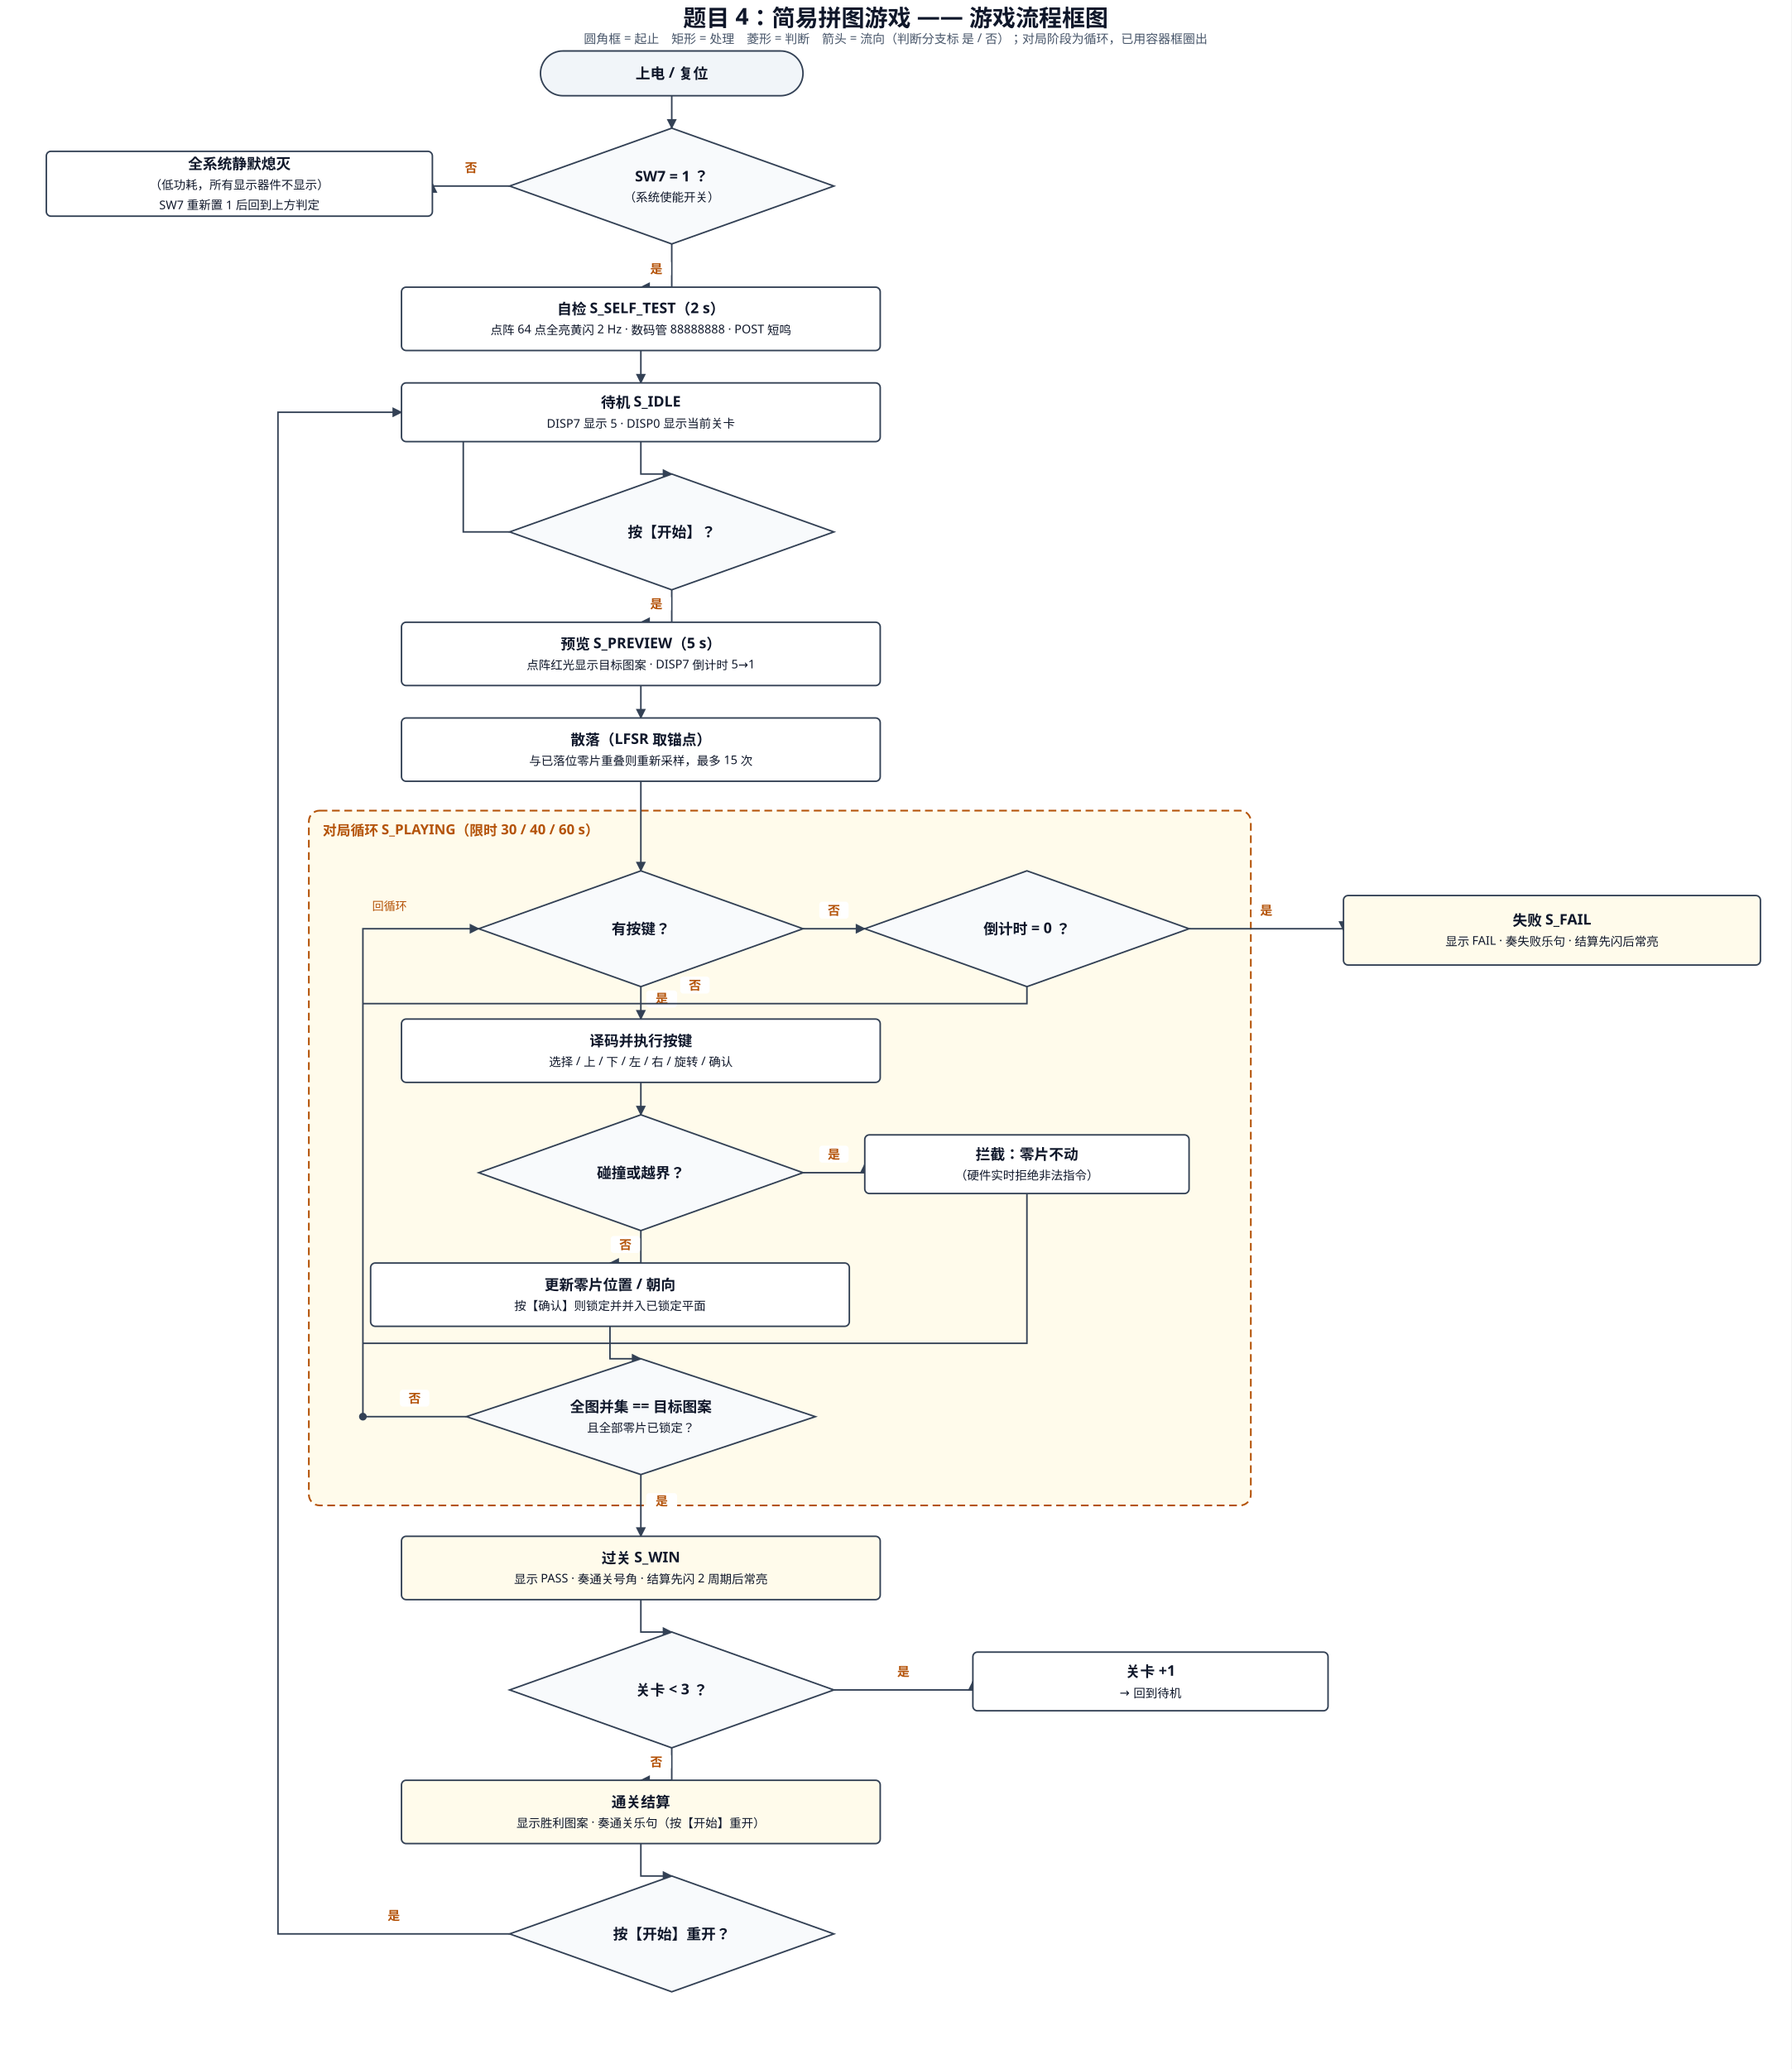
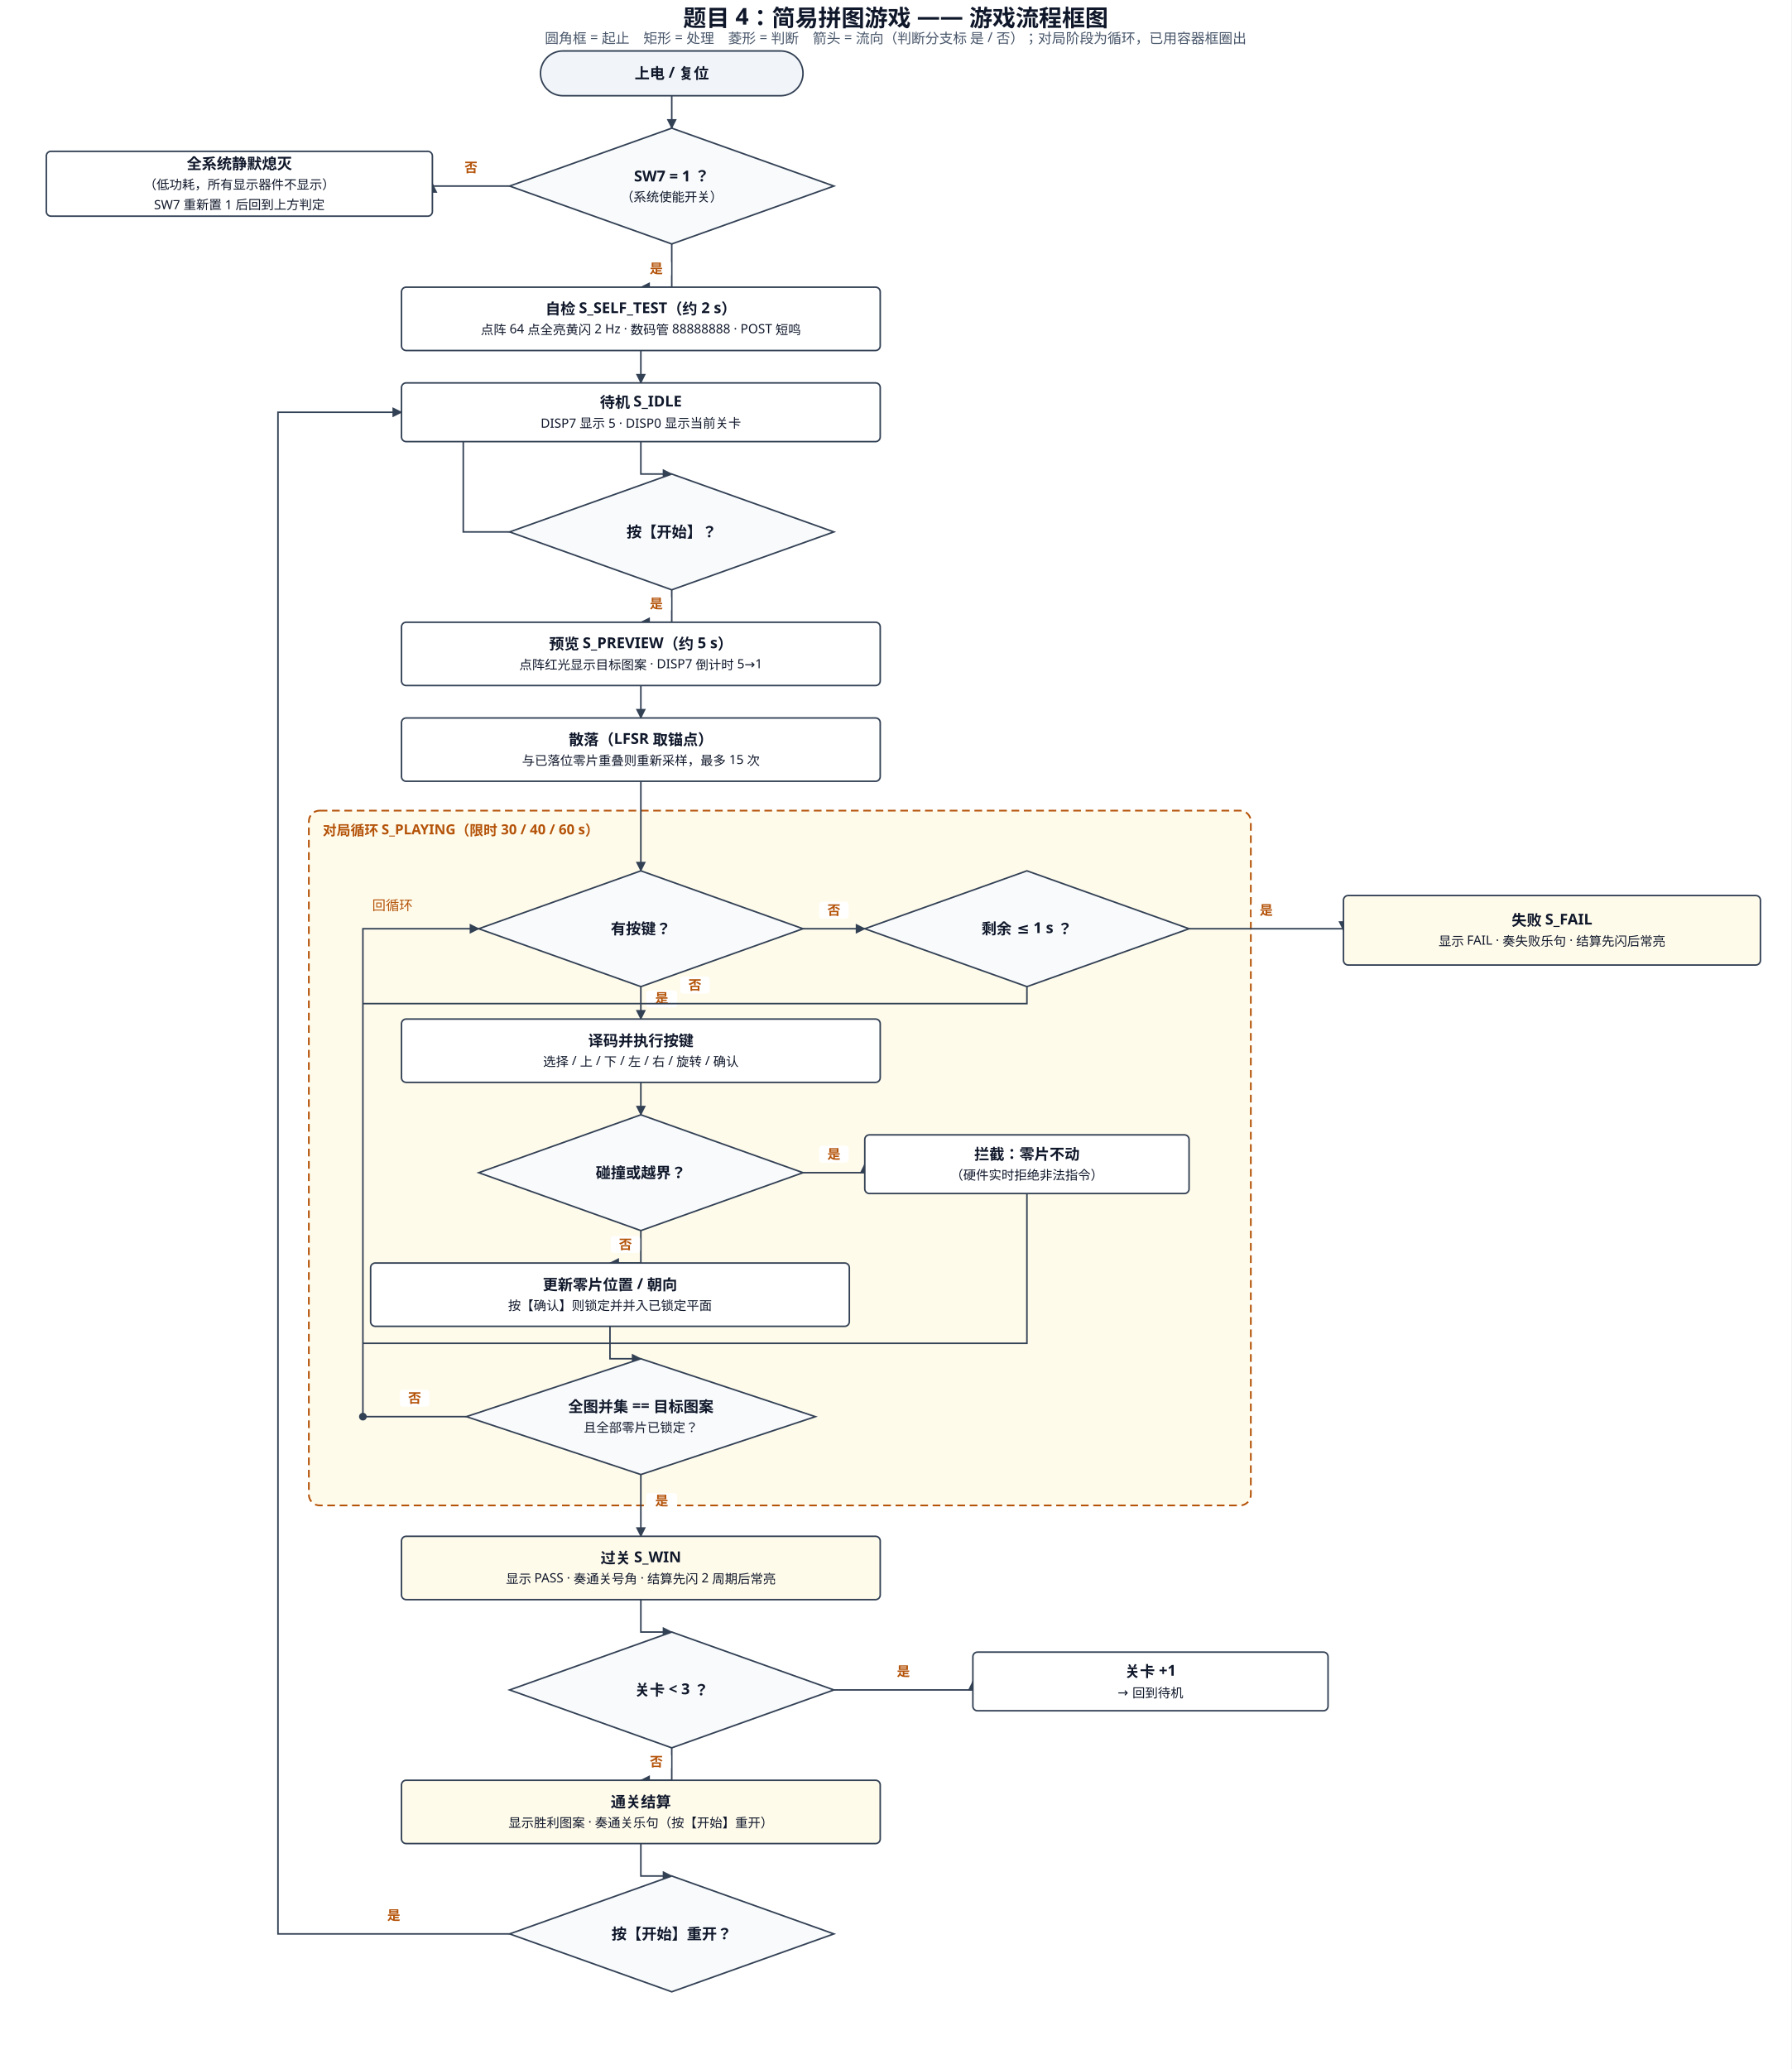
<svg xmlns="http://www.w3.org/2000/svg" width="2320" height="2680" viewBox="0 0 2320 2680">
  <defs>
    <marker id="ar" viewBox="0 0 10 10" refX="9" refY="5" markerWidth="6.5" markerHeight="6.5" orient="auto-start-reverse">
      <path d="M 0 0 L 10 5 L 0 10 z" fill="#334155" />
    </marker>
  </defs>
  <rect width="2320" height="2680" fill="#ffffff" />
  <text x="1160" y="34" font-family="Microsoft YaHei, SimSun, sans-serif" font-size="30" font-weight="bold" fill="#0f172a" text-anchor="middle">题目 4：简易拼图游戏 —— 游戏流程框图</text>
-   <text x="1160" y="56" font-family="Microsoft YaHei, SimSun, sans-serif" font-size="16" fill="#475569" text-anchor="middle">圆角框 = 起止　矩形 = 处理　菱形 = 判断　箭头 = 流向（判断分支标 是 / 否）；对局阶段为循环，已用容器框圈出</text>
+   <text x="1160" y="56" font-family="Microsoft YaHei, SimSun, sans-serif" font-size="18" fill="#475569" text-anchor="middle">圆角框 = 起止　矩形 = 处理　菱形 = 判断　箭头 = 流向（判断分支标 是 / 否）；对局阶段为循环，已用容器框圈出</text>
  <rect x="400" y="1050" width="1220" height="900" rx="14" fill="#fffbeb" stroke="#b45309" stroke-width="2.2" stroke-dasharray="10 6" />
  <text x="418" y="1082" font-family="Microsoft YaHei, SimSun, sans-serif" font-size="18" font-weight="bold" fill="#b45309">对局循环  S_PLAYING（限时 30 / 40 / 60 s）</text>
  <path d="M 870.0 124.0 L 870.0 166.0" fill="none" stroke="#334155" stroke-width="2" marker-end="url(#ar)" />
  <path d="M 660.0 241.0 L 560.0 241.0 L 560.0 238.0" fill="none" stroke="#334155" stroke-width="2" marker-end="url(#ar)" />
  <rect x="591.0" y="206.0" width="38" height="22" rx="4" fill="#ffffff" />
-   <text x="610.0" y="223.0" font-family="Microsoft YaHei, SimSun, sans-serif" font-size="16" font-weight="bold" fill="#b45309" text-anchor="middle">否</text>
+   <text x="610.0" y="223.0" font-family="Microsoft YaHei, SimSun, sans-serif" font-size="17" font-weight="bold" fill="#b45309" text-anchor="middle">否</text>
  <path d="M 870.0 316.0 L 870.0 372.0 L 830.0 372.0" fill="none" stroke="#334155" stroke-width="2" marker-end="url(#ar)" />
  <rect x="831.0" y="337.0" width="38" height="22" rx="4" fill="#ffffff" />
-   <text x="850.0" y="354.0" font-family="Microsoft YaHei, SimSun, sans-serif" font-size="16" font-weight="bold" fill="#b45309" text-anchor="middle">是</text>
+   <text x="850.0" y="354.0" font-family="Microsoft YaHei, SimSun, sans-serif" font-size="17" font-weight="bold" fill="#b45309" text-anchor="middle">是</text>
  <path d="M 830.0 454.0 L 830.0 496.0" fill="none" stroke="#334155" stroke-width="2" marker-end="url(#ar)" />
  <path d="M 830.0 572.0 L 830.0 614.0 L 870.0 614.0" fill="none" stroke="#334155" stroke-width="2" marker-end="url(#ar)" />
  <path d="M 660.0 689.0 L 600.0 689.0 L 600.0 534.0 L 520.0 534.0" fill="none" stroke="#334155" stroke-width="2" marker-end="url(#ar)" />
  <rect x="541.0" y="499.0" width="38" height="22" rx="4" fill="#ffffff" />
-   <text x="560.0" y="516.0" font-family="Microsoft YaHei, SimSun, sans-serif" font-size="16" font-weight="bold" fill="#b45309" text-anchor="middle">否</text>
+   <text x="560.0" y="516.0" font-family="Microsoft YaHei, SimSun, sans-serif" font-size="17" font-weight="bold" fill="#b45309" text-anchor="middle">否</text>
  <path d="M 870.0 764.0 L 870.0 806.0 L 830.0 806.0" fill="none" stroke="#334155" stroke-width="2" marker-end="url(#ar)" />
  <rect x="831.0" y="771.0" width="38" height="22" rx="4" fill="#ffffff" />
-   <text x="850.0" y="788.0" font-family="Microsoft YaHei, SimSun, sans-serif" font-size="16" font-weight="bold" fill="#b45309" text-anchor="middle">是</text>
+   <text x="850.0" y="788.0" font-family="Microsoft YaHei, SimSun, sans-serif" font-size="17" font-weight="bold" fill="#b45309" text-anchor="middle">是</text>
  <path d="M 830.0 888.0 L 830.0 930.0" fill="none" stroke="#334155" stroke-width="2" marker-end="url(#ar)" />
  <path d="M 830.0 1012.0 L 830.0 1128.0" fill="none" stroke="#334155" stroke-width="2" marker-end="url(#ar)" />
  <path d="M 1040.0 1203.0 L 1120.0 1203.0" fill="none" stroke="#334155" stroke-width="2" marker-end="url(#ar)" />
  <rect x="1061.0" y="1168.0" width="38" height="22" rx="4" fill="#ffffff" />
-   <text x="1080.0" y="1185.0" font-family="Microsoft YaHei, SimSun, sans-serif" font-size="16" font-weight="bold" fill="#b45309" text-anchor="middle">否</text>
+   <text x="1080.0" y="1185.0" font-family="Microsoft YaHei, SimSun, sans-serif" font-size="17" font-weight="bold" fill="#b45309" text-anchor="middle">否</text>
  <path d="M 1540.0 1203.0 L 1740.0 1203.0 L 1740.0 1205.0" fill="none" stroke="#334155" stroke-width="2" marker-end="url(#ar)" />
  <rect x="1621.0" y="1168.0" width="38" height="22" rx="4" fill="#ffffff" />
-   <text x="1640.0" y="1185.0" font-family="Microsoft YaHei, SimSun, sans-serif" font-size="16" font-weight="bold" fill="#b45309" text-anchor="middle">是</text>
+   <text x="1640.0" y="1185.0" font-family="Microsoft YaHei, SimSun, sans-serif" font-size="17" font-weight="bold" fill="#b45309" text-anchor="middle">是</text>
  <path d="M 830.0 1278.0 L 830.0 1320.0" fill="none" stroke="#334155" stroke-width="2" marker-end="url(#ar)" />
  <rect x="837.0" y="1283.0" width="40" height="22" rx="4" fill="#ffffff" />
-   <text x="857.0" y="1299.0" font-family="Microsoft YaHei, SimSun, sans-serif" font-size="16" font-weight="bold" fill="#b45309" text-anchor="middle">是</text>
+   <text x="857.0" y="1299.0" font-family="Microsoft YaHei, SimSun, sans-serif" font-size="17" font-weight="bold" fill="#b45309" text-anchor="middle">是</text>
  <path d="M 830.0 1402.0 L 830.0 1444.0" fill="none" stroke="#334155" stroke-width="2" marker-end="url(#ar)" />
  <path d="M 1040.0 1519.0 L 1120.0 1519.0 L 1120.0 1508.0" fill="none" stroke="#334155" stroke-width="2" marker-end="url(#ar)" />
  <rect x="1061.0" y="1484.0" width="38" height="22" rx="4" fill="#ffffff" />
-   <text x="1080.0" y="1501.0" font-family="Microsoft YaHei, SimSun, sans-serif" font-size="16" font-weight="bold" fill="#b45309" text-anchor="middle">是</text>
+   <text x="1080.0" y="1501.0" font-family="Microsoft YaHei, SimSun, sans-serif" font-size="17" font-weight="bold" fill="#b45309" text-anchor="middle">是</text>
  <path d="M 1330.0 1546.0 L 1330.0 1740.0 L 470.0 1740.0" fill="none" stroke="#334155" stroke-width="2" />
  <path d="M 1330.0 1278.0 L 1330.0 1300.0 L 470.0 1300.0" fill="none" stroke="#334155" stroke-width="2" />
  <rect x="881.0" y="1265.0" width="38" height="22" rx="4" fill="#ffffff" />
-   <text x="900.0" y="1282.0" font-family="Microsoft YaHei, SimSun, sans-serif" font-size="16" font-weight="bold" fill="#b45309" text-anchor="middle">否</text>
+   <text x="900.0" y="1282.0" font-family="Microsoft YaHei, SimSun, sans-serif" font-size="17" font-weight="bold" fill="#b45309" text-anchor="middle">否</text>
  <path d="M 830.0 1594.0 L 830.0 1636.0 L 790.0 1636.0" fill="none" stroke="#334155" stroke-width="2" marker-end="url(#ar)" />
  <rect x="791.0" y="1601.0" width="38" height="22" rx="4" fill="#ffffff" />
-   <text x="810.0" y="1618.0" font-family="Microsoft YaHei, SimSun, sans-serif" font-size="16" font-weight="bold" fill="#b45309" text-anchor="middle">否</text>
+   <text x="810.0" y="1618.0" font-family="Microsoft YaHei, SimSun, sans-serif" font-size="17" font-weight="bold" fill="#b45309" text-anchor="middle">否</text>
  <path d="M 790.0 1718.0 L 790.0 1760.0 L 830.0 1760.0" fill="none" stroke="#334155" stroke-width="2" marker-end="url(#ar)" />
  <path d="M 604.0 1835.0 L 470.0 1835.0 L 470.0 1835.0" fill="none" stroke="#334155" stroke-width="2" />
  <rect x="518.0" y="1800.0" width="38" height="22" rx="4" fill="#ffffff" />
-   <text x="537.0" y="1817.0" font-family="Microsoft YaHei, SimSun, sans-serif" font-size="16" font-weight="bold" fill="#b45309" text-anchor="middle">否</text>
+   <text x="537.0" y="1817.0" font-family="Microsoft YaHei, SimSun, sans-serif" font-size="17" font-weight="bold" fill="#b45309" text-anchor="middle">否</text>
  <path d="M 830.0 1910.0 L 830.0 1990.0" fill="none" stroke="#334155" stroke-width="2" marker-end="url(#ar)" />
  <rect x="837.0" y="1934.0" width="40" height="22" rx="4" fill="#ffffff" />
-   <text x="857.0" y="1950.0" font-family="Microsoft YaHei, SimSun, sans-serif" font-size="16" font-weight="bold" fill="#b45309" text-anchor="middle">是</text>
+   <text x="857.0" y="1950.0" font-family="Microsoft YaHei, SimSun, sans-serif" font-size="17" font-weight="bold" fill="#b45309" text-anchor="middle">是</text>
  <path d="M 830.0 2072.0 L 830.0 2114.0 L 870.0 2114.0" fill="none" stroke="#334155" stroke-width="2" marker-end="url(#ar)" />
  <path d="M 1080.0 2189.0 L 1260.0 2189.0 L 1260.0 2178.0" fill="none" stroke="#334155" stroke-width="2" marker-end="url(#ar)" />
  <rect x="1151.0" y="2154.0" width="38" height="22" rx="4" fill="#ffffff" />
-   <text x="1170.0" y="2171.0" font-family="Microsoft YaHei, SimSun, sans-serif" font-size="16" font-weight="bold" fill="#b45309" text-anchor="middle">是</text>
+   <text x="1170.0" y="2171.0" font-family="Microsoft YaHei, SimSun, sans-serif" font-size="17" font-weight="bold" fill="#b45309" text-anchor="middle">是</text>
  <path d="M 870.0 2264.0 L 870.0 2306.0 L 830.0 2306.0" fill="none" stroke="#334155" stroke-width="2" marker-end="url(#ar)" />
  <rect x="831.0" y="2271.0" width="38" height="22" rx="4" fill="#ffffff" />
-   <text x="850.0" y="2288.0" font-family="Microsoft YaHei, SimSun, sans-serif" font-size="16" font-weight="bold" fill="#b45309" text-anchor="middle">否</text>
+   <text x="850.0" y="2288.0" font-family="Microsoft YaHei, SimSun, sans-serif" font-size="17" font-weight="bold" fill="#b45309" text-anchor="middle">否</text>
  <path d="M 830.0 2388.0 L 830.0 2430.0 L 870.0 2430.0" fill="none" stroke="#334155" stroke-width="2" marker-end="url(#ar)" />
  <path d="M 660.0 2505.0 L 360.0 2505.0 L 360.0 534.0 L 520.0 534.0" fill="none" stroke="#334155" stroke-width="2" marker-end="url(#ar)" />
  <rect x="491.0" y="2470.0" width="38" height="22" rx="4" fill="#ffffff" />
-   <text x="510.0" y="2487.0" font-family="Microsoft YaHei, SimSun, sans-serif" font-size="16" font-weight="bold" fill="#b45309" text-anchor="middle">是</text>
+   <text x="510.0" y="2487.0" font-family="Microsoft YaHei, SimSun, sans-serif" font-size="17" font-weight="bold" fill="#b45309" text-anchor="middle">是</text>
  <path d="M 470.0 1835 L 470.0 1203.0 L 620.0 1203.0" fill="none" stroke="#334155" stroke-width="2" marker-end="url(#ar)" />
  <circle cx="470.0" cy="1835" r="5" fill="#334155" />
-   <text x="482.0" y="1179.0" font-family="Microsoft YaHei, SimSun, sans-serif" font-size="15" fill="#b45309" text-anchor="start">回循环</text>
+   <text x="482.0" y="1179.0" font-family="Microsoft YaHei, SimSun, sans-serif" font-size="17.5" fill="#b45309" text-anchor="start">回循环</text>
  <rect x="700" y="66" width="340" height="58" rx="29" fill="#f1f5f9" stroke="#334155" stroke-width="2" />
-   <text x="870.0" y="102.0" font-family="Microsoft YaHei, SimSun, sans-serif" font-size="19" font-weight="bold" fill="#0f172a" text-anchor="middle">上电 / 复位</text>
+   <text x="870.0" y="102.0" font-family="Microsoft YaHei, SimSun, sans-serif" font-size="19.5" font-weight="bold" fill="#0f172a" text-anchor="middle">上电 / 复位</text>
  <polygon points="870,166 1080,241 870,316 660,241" fill="#f8fafc" stroke="#334155" stroke-width="2" />
-   <text x="870.0" y="235.0" font-family="Microsoft YaHei, SimSun, sans-serif" font-size="19" font-weight="bold" fill="#0f172a" text-anchor="middle">SW7 = 1 ？</text>
-   <text x="870.0" y="261.0" font-family="Microsoft YaHei, SimSun, sans-serif" font-size="15.5" fill="#0f172a" text-anchor="middle">（系统使能开关）</text>
+   <text x="870.0" y="235.0" font-family="Microsoft YaHei, SimSun, sans-serif" font-size="19.5" font-weight="bold" fill="#0f172a" text-anchor="middle">SW7 = 1 ？</text>
+   <text x="870.0" y="261.0" font-family="Microsoft YaHei, SimSun, sans-serif" font-size="16.5" fill="#0f172a" text-anchor="middle">（系统使能开关）</text>
  <rect x="60" y="196" width="500" height="84" rx="6" fill="#ffffff" stroke="#334155" stroke-width="2" />
-   <text x="310.0" y="219.0" font-family="Microsoft YaHei, SimSun, sans-serif" font-size="19" font-weight="bold" fill="#0f172a" text-anchor="middle">全系统静默熄灭</text>
-   <text x="310.0" y="245.0" font-family="Microsoft YaHei, SimSun, sans-serif" font-size="15.5" fill="#0f172a" text-anchor="middle">（低功耗，所有显示器件不显示）</text>
-   <text x="310.0" y="271.0" font-family="Microsoft YaHei, SimSun, sans-serif" font-size="15.5" fill="#0f172a" text-anchor="middle">SW7 重新置 1 后回到上方判定</text>
+   <text x="310.0" y="219.0" font-family="Microsoft YaHei, SimSun, sans-serif" font-size="19.5" font-weight="bold" fill="#0f172a" text-anchor="middle">全系统静默熄灭</text>
+   <text x="310.0" y="245.0" font-family="Microsoft YaHei, SimSun, sans-serif" font-size="16.5" fill="#0f172a" text-anchor="middle">（低功耗，所有显示器件不显示）</text>
+   <text x="310.0" y="271.0" font-family="Microsoft YaHei, SimSun, sans-serif" font-size="16.5" fill="#0f172a" text-anchor="middle">SW7 重新置 1 后回到上方判定</text>
  <rect x="520" y="372" width="620" height="82" rx="6" fill="#ffffff" stroke="#334155" stroke-width="2" />
-   <text x="830.0" y="407.0" font-family="Microsoft YaHei, SimSun, sans-serif" font-size="19" font-weight="bold" fill="#0f172a" text-anchor="middle">自检 S_SELF_TEST（2 s）</text>
-   <text x="830.0" y="433.0" font-family="Microsoft YaHei, SimSun, sans-serif" font-size="15.5" fill="#0f172a" text-anchor="middle">点阵 64 点全亮黄闪 2 Hz · 数码管 88888888 · POST 短鸣</text>
+   <text x="830.0" y="407.0" font-family="Microsoft YaHei, SimSun, sans-serif" font-size="19.5" font-weight="bold" fill="#0f172a" text-anchor="middle">自检 S_SELF_TEST（约 2 s）</text>
+   <text x="830.0" y="433.0" font-family="Microsoft YaHei, SimSun, sans-serif" font-size="16.5" fill="#0f172a" text-anchor="middle">点阵 64 点全亮黄闪 2 Hz · 数码管 88888888 · POST 短鸣</text>
  <rect x="520" y="496" width="620" height="76" rx="6" fill="#ffffff" stroke="#334155" stroke-width="2" />
-   <text x="830.0" y="528.0" font-family="Microsoft YaHei, SimSun, sans-serif" font-size="19" font-weight="bold" fill="#0f172a" text-anchor="middle">待机 S_IDLE</text>
-   <text x="830.0" y="554.0" font-family="Microsoft YaHei, SimSun, sans-serif" font-size="15.5" fill="#0f172a" text-anchor="middle">DISP7 显示 5 · DISP0 显示当前关卡</text>
+   <text x="830.0" y="528.0" font-family="Microsoft YaHei, SimSun, sans-serif" font-size="19.5" font-weight="bold" fill="#0f172a" text-anchor="middle">待机 S_IDLE</text>
+   <text x="830.0" y="554.0" font-family="Microsoft YaHei, SimSun, sans-serif" font-size="16.5" fill="#0f172a" text-anchor="middle">DISP7 显示 5 · DISP0 显示当前关卡</text>
  <polygon points="870,614 1080,689 870,764 660,689" fill="#f8fafc" stroke="#334155" stroke-width="2" />
-   <text x="870.0" y="696.0" font-family="Microsoft YaHei, SimSun, sans-serif" font-size="19" font-weight="bold" fill="#0f172a" text-anchor="middle">按【开始】？</text>
+   <text x="870.0" y="696.0" font-family="Microsoft YaHei, SimSun, sans-serif" font-size="19.5" font-weight="bold" fill="#0f172a" text-anchor="middle">按【开始】？</text>
  <rect x="520" y="806" width="620" height="82" rx="6" fill="#ffffff" stroke="#334155" stroke-width="2" />
-   <text x="830.0" y="841.0" font-family="Microsoft YaHei, SimSun, sans-serif" font-size="19" font-weight="bold" fill="#0f172a" text-anchor="middle">预览 S_PREVIEW（5 s）</text>
-   <text x="830.0" y="867.0" font-family="Microsoft YaHei, SimSun, sans-serif" font-size="15.5" fill="#0f172a" text-anchor="middle">点阵红光显示目标图案 · DISP7 倒计时 5→1</text>
+   <text x="830.0" y="841.0" font-family="Microsoft YaHei, SimSun, sans-serif" font-size="19.5" font-weight="bold" fill="#0f172a" text-anchor="middle">预览 S_PREVIEW（约 5 s）</text>
+   <text x="830.0" y="867.0" font-family="Microsoft YaHei, SimSun, sans-serif" font-size="16.5" fill="#0f172a" text-anchor="middle">点阵红光显示目标图案 · DISP7 倒计时 5→1</text>
  <rect x="520" y="930" width="620" height="82" rx="6" fill="#ffffff" stroke="#334155" stroke-width="2" />
-   <text x="830.0" y="965.0" font-family="Microsoft YaHei, SimSun, sans-serif" font-size="19" font-weight="bold" fill="#0f172a" text-anchor="middle">散落（LFSR 取锚点）</text>
-   <text x="830.0" y="991.0" font-family="Microsoft YaHei, SimSun, sans-serif" font-size="15.5" fill="#0f172a" text-anchor="middle">与已落位零片重叠则重新采样，最多 15 次</text>
+   <text x="830.0" y="965.0" font-family="Microsoft YaHei, SimSun, sans-serif" font-size="19.5" font-weight="bold" fill="#0f172a" text-anchor="middle">散落（LFSR 取锚点）</text>
+   <text x="830.0" y="991.0" font-family="Microsoft YaHei, SimSun, sans-serif" font-size="16.5" fill="#0f172a" text-anchor="middle">与已落位零片重叠则重新采样，最多 15 次</text>
  <polygon points="830,1128 1040,1203 830,1278 620,1203" fill="#f8fafc" stroke="#334155" stroke-width="2" />
-   <text x="830.0" y="1210.0" font-family="Microsoft YaHei, SimSun, sans-serif" font-size="19" font-weight="bold" fill="#0f172a" text-anchor="middle">有按键？</text>
+   <text x="830.0" y="1210.0" font-family="Microsoft YaHei, SimSun, sans-serif" font-size="19.5" font-weight="bold" fill="#0f172a" text-anchor="middle">有按键？</text>
  <polygon points="1330,1128 1540,1203 1330,1278 1120,1203" fill="#f8fafc" stroke="#334155" stroke-width="2" />
-   <text x="1330.0" y="1210.0" font-family="Microsoft YaHei, SimSun, sans-serif" font-size="19" font-weight="bold" fill="#0f172a" text-anchor="middle">倒计时 = 0 ？</text>
+   <text x="1330.0" y="1210.0" font-family="Microsoft YaHei, SimSun, sans-serif" font-size="19.5" font-weight="bold" fill="#0f172a" text-anchor="middle">剩余 ≤ 1 s ？</text>
  <rect x="520" y="1320" width="620" height="82" rx="6" fill="#ffffff" stroke="#334155" stroke-width="2" />
-   <text x="830.0" y="1355.0" font-family="Microsoft YaHei, SimSun, sans-serif" font-size="19" font-weight="bold" fill="#0f172a" text-anchor="middle">译码并执行按键</text>
-   <text x="830.0" y="1381.0" font-family="Microsoft YaHei, SimSun, sans-serif" font-size="15.5" fill="#0f172a" text-anchor="middle">选择 / 上 / 下 / 左 / 右 / 旋转 / 确认</text>
+   <text x="830.0" y="1355.0" font-family="Microsoft YaHei, SimSun, sans-serif" font-size="19.5" font-weight="bold" fill="#0f172a" text-anchor="middle">译码并执行按键</text>
+   <text x="830.0" y="1381.0" font-family="Microsoft YaHei, SimSun, sans-serif" font-size="16.5" fill="#0f172a" text-anchor="middle">选择 / 上 / 下 / 左 / 右 / 旋转 / 确认</text>
  <polygon points="830,1444 1040,1519 830,1594 620,1519" fill="#f8fafc" stroke="#334155" stroke-width="2" />
-   <text x="830.0" y="1526.0" font-family="Microsoft YaHei, SimSun, sans-serif" font-size="19" font-weight="bold" fill="#0f172a" text-anchor="middle">碰撞或越界？</text>
+   <text x="830.0" y="1526.0" font-family="Microsoft YaHei, SimSun, sans-serif" font-size="19.5" font-weight="bold" fill="#0f172a" text-anchor="middle">碰撞或越界？</text>
  <rect x="1120" y="1470" width="420" height="76" rx="6" fill="#ffffff" stroke="#334155" stroke-width="2" />
-   <text x="1330.0" y="1502.0" font-family="Microsoft YaHei, SimSun, sans-serif" font-size="19" font-weight="bold" fill="#0f172a" text-anchor="middle">拦截：零片不动</text>
-   <text x="1330.0" y="1528.0" font-family="Microsoft YaHei, SimSun, sans-serif" font-size="15.5" fill="#0f172a" text-anchor="middle">（硬件实时拒绝非法指令）</text>
+   <text x="1330.0" y="1502.0" font-family="Microsoft YaHei, SimSun, sans-serif" font-size="19.5" font-weight="bold" fill="#0f172a" text-anchor="middle">拦截：零片不动</text>
+   <text x="1330.0" y="1528.0" font-family="Microsoft YaHei, SimSun, sans-serif" font-size="16.5" fill="#0f172a" text-anchor="middle">（硬件实时拒绝非法指令）</text>
  <rect x="480" y="1636" width="620" height="82" rx="6" fill="#ffffff" stroke="#334155" stroke-width="2" />
-   <text x="790.0" y="1671.0" font-family="Microsoft YaHei, SimSun, sans-serif" font-size="19" font-weight="bold" fill="#0f172a" text-anchor="middle">更新零片位置 / 朝向</text>
-   <text x="790.0" y="1697.0" font-family="Microsoft YaHei, SimSun, sans-serif" font-size="15.5" fill="#0f172a" text-anchor="middle">按【确认】则锁定并并入已锁定平面</text>
+   <text x="790.0" y="1671.0" font-family="Microsoft YaHei, SimSun, sans-serif" font-size="19.5" font-weight="bold" fill="#0f172a" text-anchor="middle">更新零片位置 / 朝向</text>
+   <text x="790.0" y="1697.0" font-family="Microsoft YaHei, SimSun, sans-serif" font-size="16.5" fill="#0f172a" text-anchor="middle">按【确认】则锁定并并入已锁定平面</text>
  <polygon points="830,1760 1056,1835 830,1910 604,1835" fill="#f8fafc" stroke="#334155" stroke-width="2" />
-   <text x="830.0" y="1829.0" font-family="Microsoft YaHei, SimSun, sans-serif" font-size="19" font-weight="bold" fill="#0f172a" text-anchor="middle">全图并集 == 目标图案</text>
-   <text x="830.0" y="1855.0" font-family="Microsoft YaHei, SimSun, sans-serif" font-size="15.5" fill="#0f172a" text-anchor="middle">且全部零片已锁定？</text>
+   <text x="830.0" y="1829.0" font-family="Microsoft YaHei, SimSun, sans-serif" font-size="19.5" font-weight="bold" fill="#0f172a" text-anchor="middle">全图并集 == 目标图案</text>
+   <text x="830.0" y="1855.0" font-family="Microsoft YaHei, SimSun, sans-serif" font-size="16.5" fill="#0f172a" text-anchor="middle">且全部零片已锁定？</text>
  <rect x="520" y="1990" width="620" height="82" rx="6" fill="#fffbeb" stroke="#334155" stroke-width="2" />
-   <text x="830.0" y="2025.0" font-family="Microsoft YaHei, SimSun, sans-serif" font-size="19" font-weight="bold" fill="#0f172a" text-anchor="middle">过关 S_WIN</text>
-   <text x="830.0" y="2051.0" font-family="Microsoft YaHei, SimSun, sans-serif" font-size="15.5" fill="#0f172a" text-anchor="middle">显示 PASS · 奏通关号角 · 结算先闪 2 周期后常亮</text>
+   <text x="830.0" y="2025.0" font-family="Microsoft YaHei, SimSun, sans-serif" font-size="19.5" font-weight="bold" fill="#0f172a" text-anchor="middle">过关 S_WIN</text>
+   <text x="830.0" y="2051.0" font-family="Microsoft YaHei, SimSun, sans-serif" font-size="16.5" fill="#0f172a" text-anchor="middle">显示 PASS · 奏通关号角 · 结算先闪 2 周期后常亮</text>
  <polygon points="870,2114 1080,2189 870,2264 660,2189" fill="#f8fafc" stroke="#334155" stroke-width="2" />
-   <text x="870.0" y="2196.0" font-family="Microsoft YaHei, SimSun, sans-serif" font-size="19" font-weight="bold" fill="#0f172a" text-anchor="middle">关卡 &lt; 3 ？</text>
+   <text x="870.0" y="2196.0" font-family="Microsoft YaHei, SimSun, sans-serif" font-size="19.5" font-weight="bold" fill="#0f172a" text-anchor="middle">关卡 &lt; 3 ？</text>
  <rect x="1260" y="2140" width="460" height="76" rx="6" fill="#ffffff" stroke="#334155" stroke-width="2" />
-   <text x="1490.0" y="2172.0" font-family="Microsoft YaHei, SimSun, sans-serif" font-size="19" font-weight="bold" fill="#0f172a" text-anchor="middle">关卡 +1</text>
-   <text x="1490.0" y="2198.0" font-family="Microsoft YaHei, SimSun, sans-serif" font-size="15.5" fill="#0f172a" text-anchor="middle">→ 回到待机</text>
+   <text x="1490.0" y="2172.0" font-family="Microsoft YaHei, SimSun, sans-serif" font-size="19.5" font-weight="bold" fill="#0f172a" text-anchor="middle">关卡 +1</text>
+   <text x="1490.0" y="2198.0" font-family="Microsoft YaHei, SimSun, sans-serif" font-size="16.5" fill="#0f172a" text-anchor="middle">→ 回到待机</text>
  <rect x="520" y="2306" width="620" height="82" rx="6" fill="#fffbeb" stroke="#334155" stroke-width="2" />
-   <text x="830.0" y="2341.0" font-family="Microsoft YaHei, SimSun, sans-serif" font-size="19" font-weight="bold" fill="#0f172a" text-anchor="middle">通关结算</text>
-   <text x="830.0" y="2367.0" font-family="Microsoft YaHei, SimSun, sans-serif" font-size="15.5" fill="#0f172a" text-anchor="middle">显示胜利图案 · 奏通关乐句（按【开始】重开）</text>
+   <text x="830.0" y="2341.0" font-family="Microsoft YaHei, SimSun, sans-serif" font-size="19.5" font-weight="bold" fill="#0f172a" text-anchor="middle">通关结算</text>
+   <text x="830.0" y="2367.0" font-family="Microsoft YaHei, SimSun, sans-serif" font-size="16.5" fill="#0f172a" text-anchor="middle">显示胜利图案 · 奏通关乐句（按【开始】重开）</text>
  <polygon points="870,2430 1080,2505 870,2580 660,2505" fill="#f8fafc" stroke="#334155" stroke-width="2" />
-   <text x="870.0" y="2512.0" font-family="Microsoft YaHei, SimSun, sans-serif" font-size="19" font-weight="bold" fill="#0f172a" text-anchor="middle">按【开始】重开？</text>
+   <text x="870.0" y="2512.0" font-family="Microsoft YaHei, SimSun, sans-serif" font-size="19.5" font-weight="bold" fill="#0f172a" text-anchor="middle">按【开始】重开？</text>
  <rect x="1740" y="1160" width="540" height="90" rx="6" fill="#fffbeb" stroke="#334155" stroke-width="2" />
-   <text x="2010.0" y="1199.0" font-family="Microsoft YaHei, SimSun, sans-serif" font-size="19" font-weight="bold" fill="#0f172a" text-anchor="middle">失败 S_FAIL</text>
-   <text x="2010.0" y="1225.0" font-family="Microsoft YaHei, SimSun, sans-serif" font-size="15.5" fill="#0f172a" text-anchor="middle">显示 FAIL · 奏失败乐句 · 结算先闪后常亮</text>
+   <text x="2010.0" y="1199.0" font-family="Microsoft YaHei, SimSun, sans-serif" font-size="19.5" font-weight="bold" fill="#0f172a" text-anchor="middle">失败 S_FAIL</text>
+   <text x="2010.0" y="1225.0" font-family="Microsoft YaHei, SimSun, sans-serif" font-size="16.5" fill="#0f172a" text-anchor="middle">显示 FAIL · 奏失败乐句 · 结算先闪后常亮</text>
</svg>
